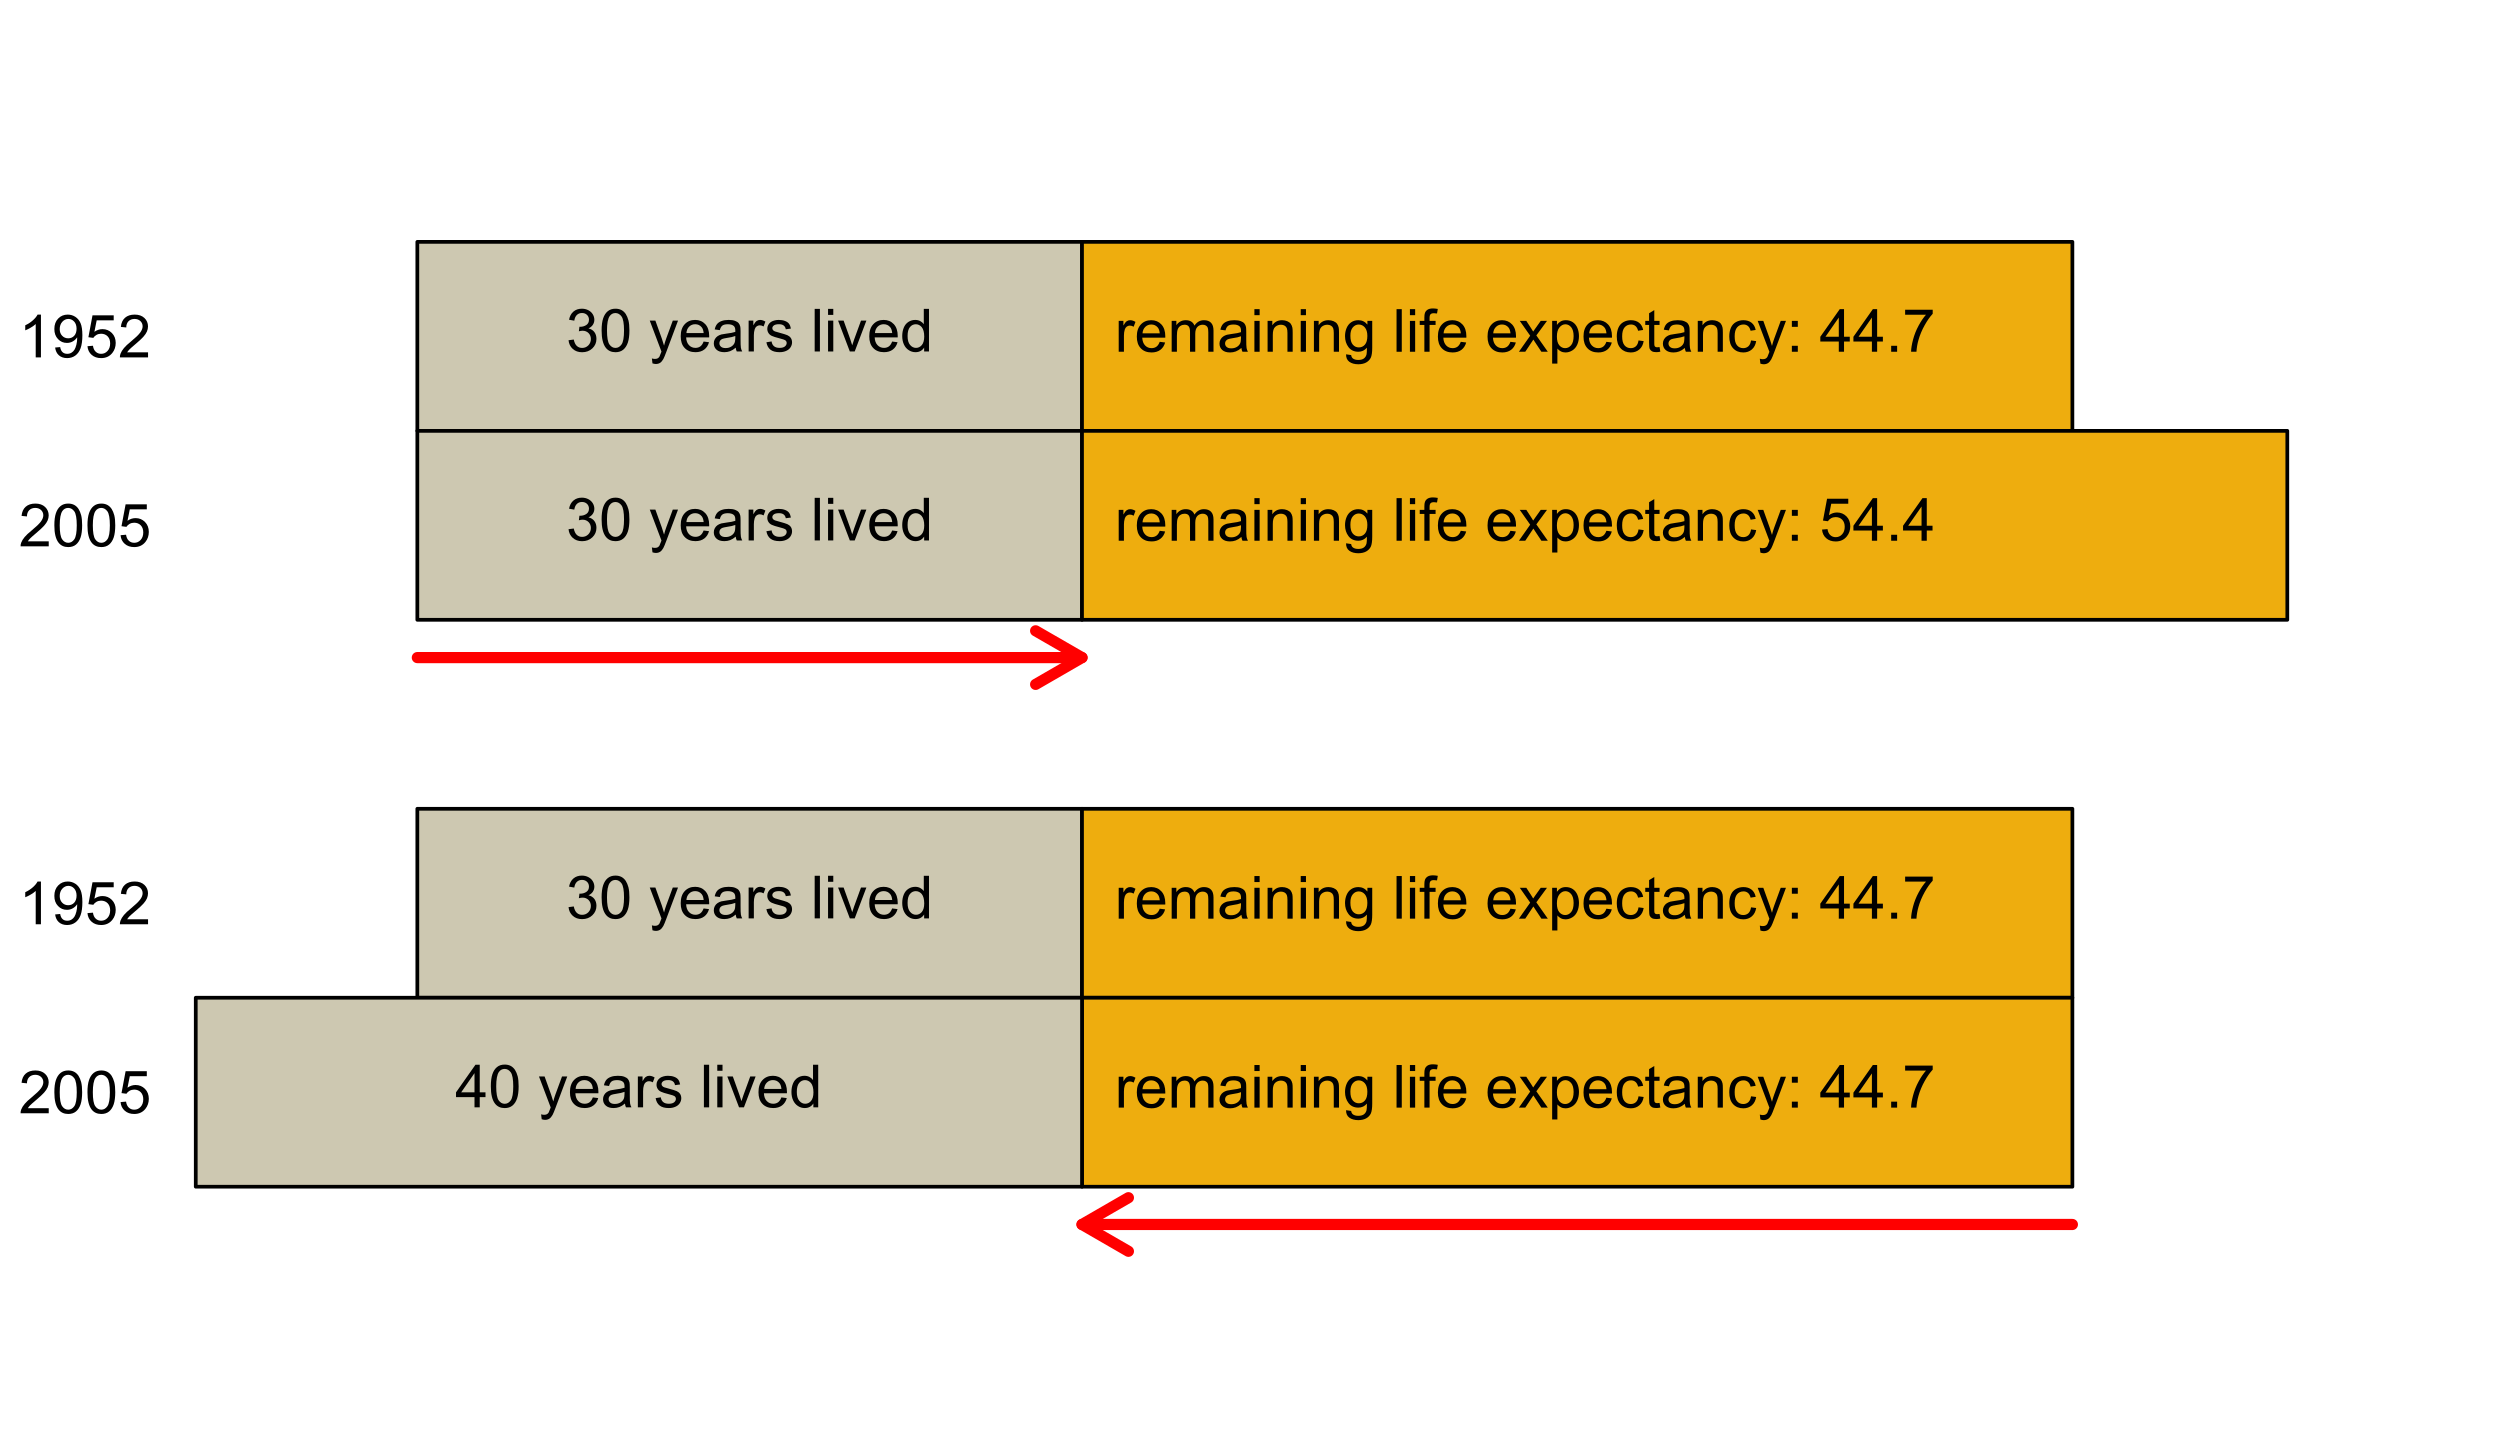
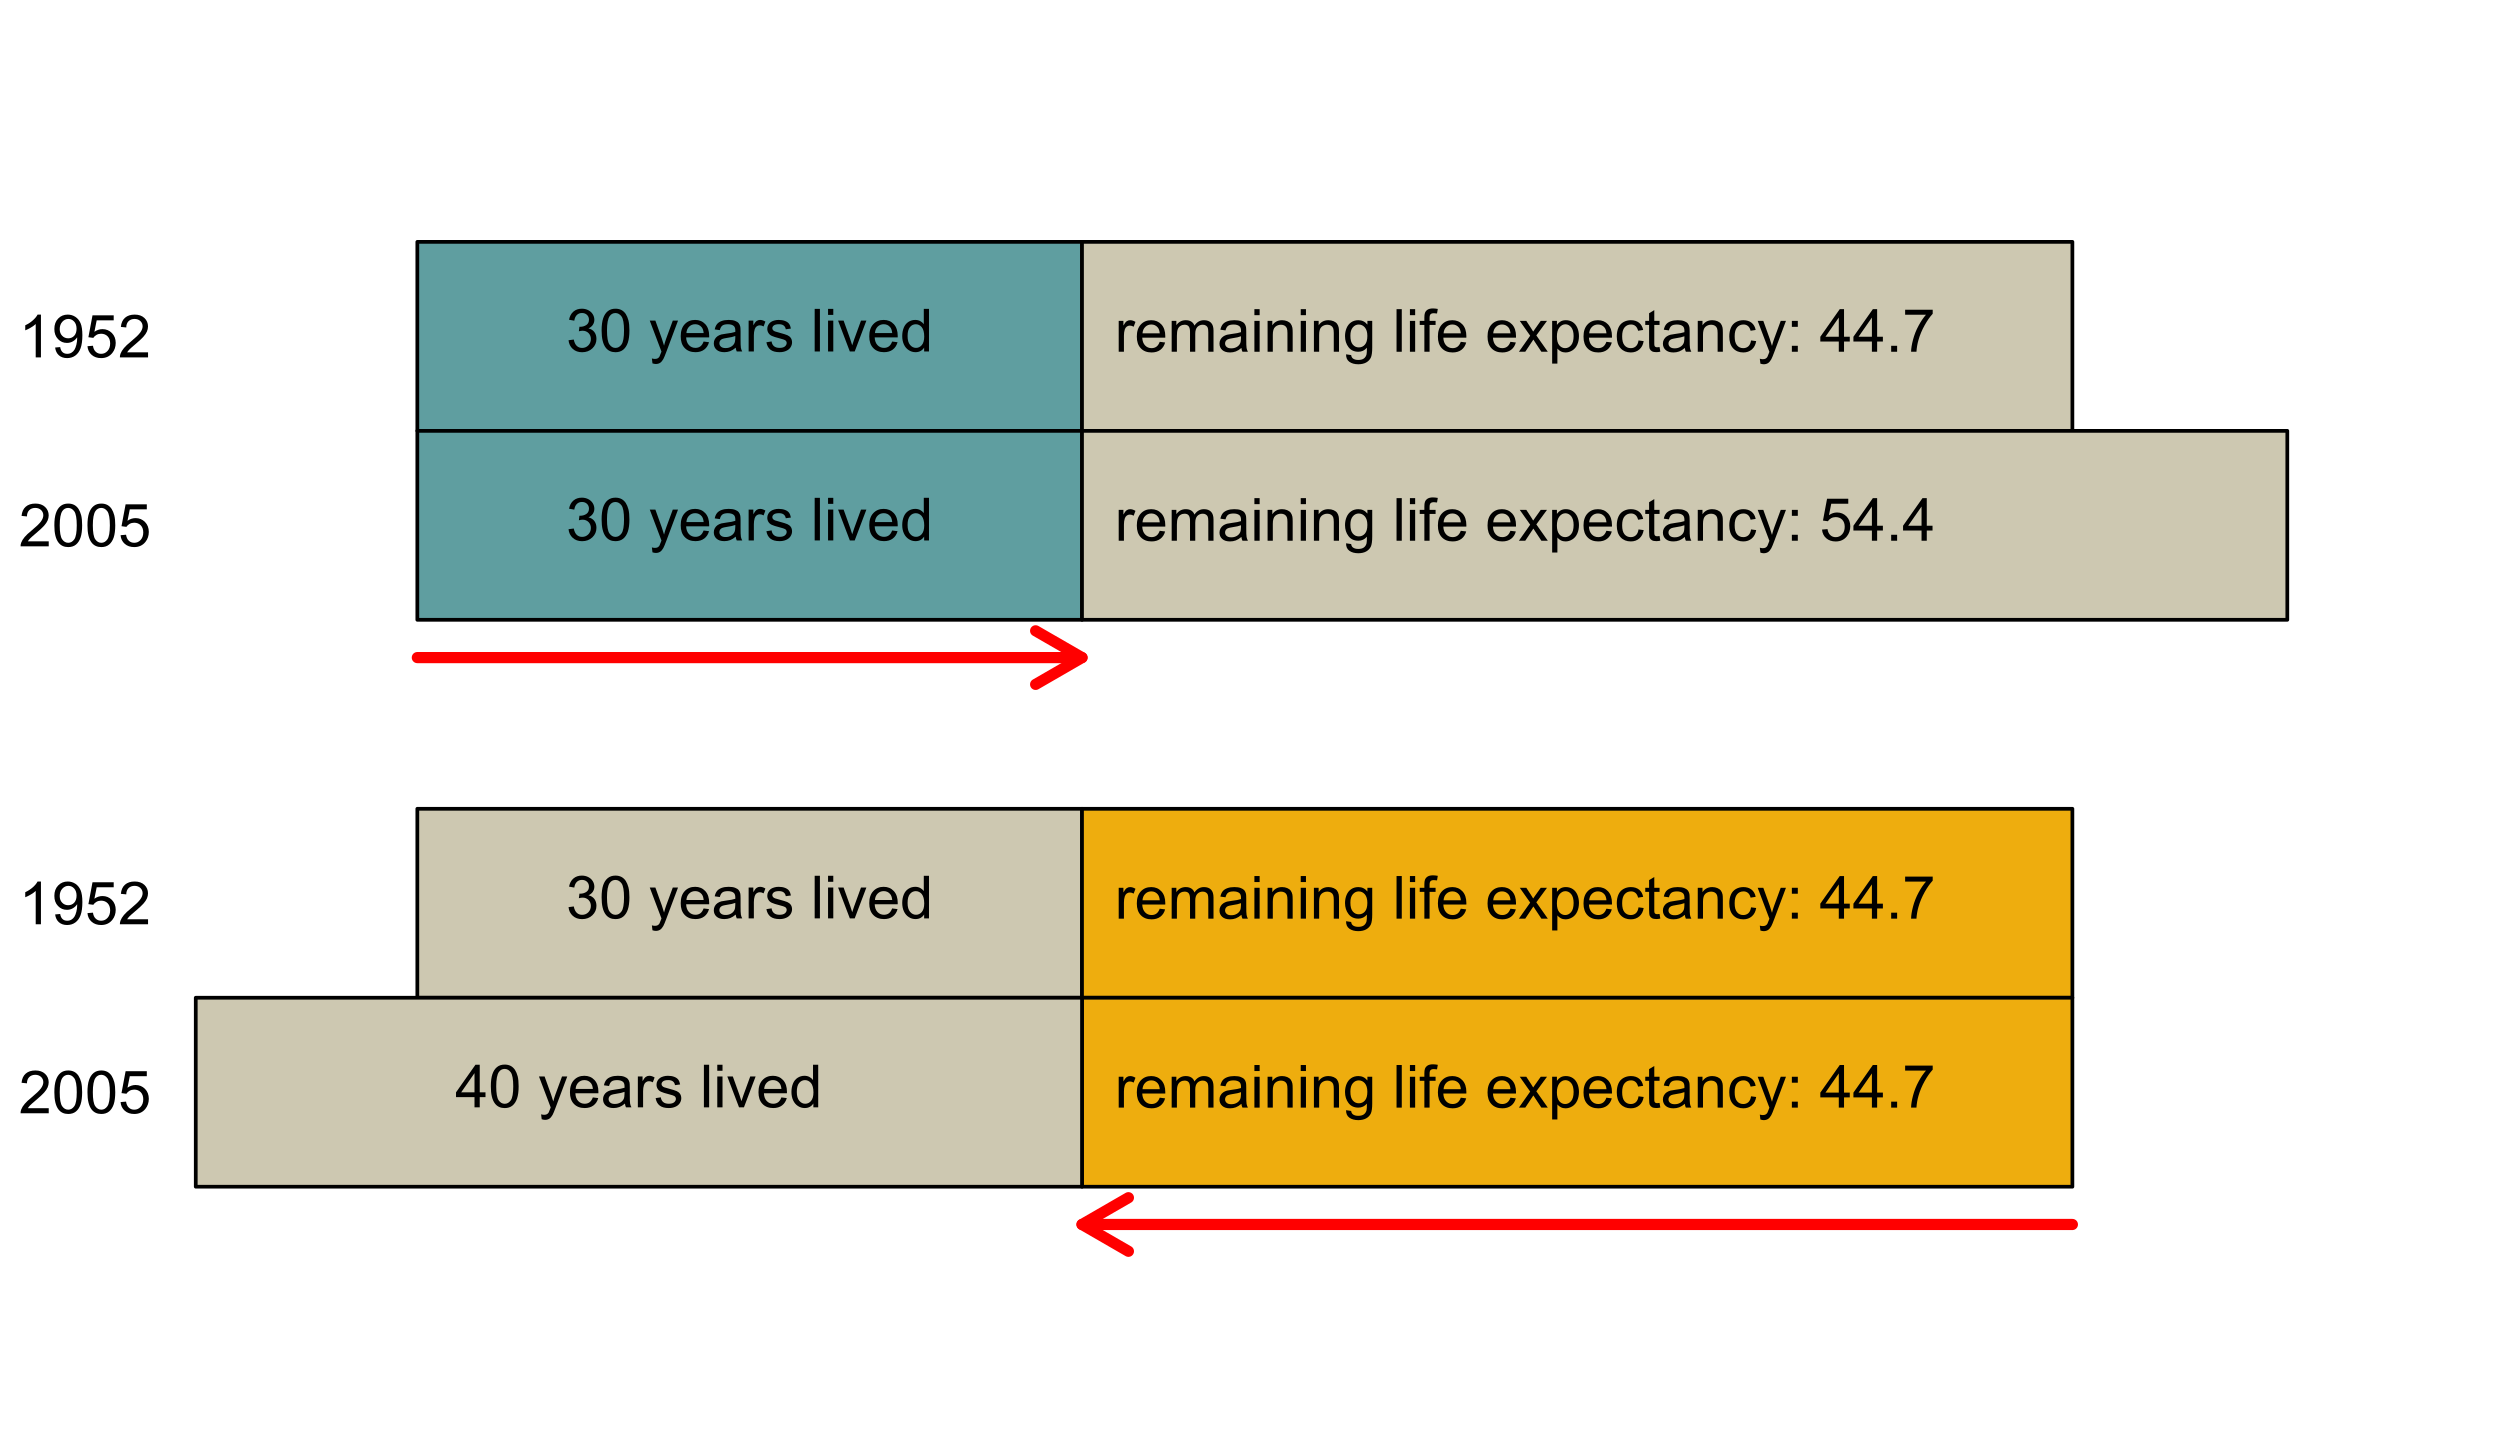
<svg xmlns="http://www.w3.org/2000/svg" xmlns:xlink="http://www.w3.org/1999/xlink" width="504pt" height="288pt" viewBox="0 0 504 288" version="1.1">
  <defs>
    <g>
      <symbol overflow="visible" id="glyph0-0">
        <path style="stroke:none;" d="M 1.5 0 L 1.5 -7.5 L 7.5 -7.5 L 7.5 0 Z M 1.688 -0.188 L 7.312 -0.188 L 7.312 -7.312 L 1.688 -7.312 Z M 1.688 -0.188 " />
      </symbol>
      <symbol overflow="visible" id="glyph0-1">
        <path style="stroke:none;" d="M 4.469 0 L 3.414 0 L 3.414 -6.719 C 3.16 -6.477 2.828 -6.234 2.414 -5.996 C 2 -5.75 1.629 -5.57 1.305 -5.449 L 1.305 -6.469 C 1.895 -6.742 2.41 -7.078 2.852 -7.477 C 3.293 -7.871 3.605 -8.254 3.789 -8.625 L 4.469 -8.625 Z M 4.469 0 " />
      </symbol>
      <symbol overflow="visible" id="glyph0-2">
        <path style="stroke:none;" d="M 0.656 -1.984 L 1.672 -2.078 C 1.75 -1.602 1.914 -1.258 2.16 -1.043 C 2.398 -0.824 2.711 -0.715 3.094 -0.719 C 3.414 -0.715 3.695 -0.789 3.945 -0.941 C 4.188 -1.086 4.391 -1.285 4.547 -1.535 C 4.703 -1.785 4.832 -2.121 4.938 -2.543 C 5.043 -2.965 5.098 -3.395 5.098 -3.832 C 5.098 -3.879 5.094 -3.949 5.094 -4.043 C 4.875 -3.707 4.586 -3.434 4.227 -3.227 C 3.859 -3.016 3.465 -2.91 3.039 -2.914 C 2.328 -2.91 1.727 -3.168 1.238 -3.688 C 0.742 -4.199 0.496 -4.879 0.5 -5.727 C 0.496 -6.594 0.754 -7.297 1.27 -7.828 C 1.781 -8.359 2.426 -8.625 3.199 -8.625 C 3.758 -8.625 4.266 -8.473 4.73 -8.172 C 5.191 -7.871 5.543 -7.441 5.785 -6.887 C 6.023 -6.328 6.145 -5.523 6.148 -4.469 C 6.145 -3.371 6.027 -2.496 5.789 -1.848 C 5.547 -1.195 5.191 -0.703 4.723 -0.363 C 4.254 -0.023 3.703 0.145 3.07 0.148 C 2.398 0.145 1.848 -0.039 1.422 -0.41 C 0.996 -0.785 0.742 -1.309 0.656 -1.984 Z M 4.977 -5.777 C 4.973 -6.383 4.812 -6.863 4.492 -7.219 C 4.168 -7.57 3.781 -7.746 3.328 -7.75 C 2.859 -7.746 2.449 -7.555 2.102 -7.176 C 1.754 -6.789 1.582 -6.293 1.582 -5.688 C 1.582 -5.137 1.746 -4.691 2.074 -4.355 C 2.402 -4.012 2.809 -3.844 3.297 -3.844 C 3.785 -3.844 4.188 -4.012 4.504 -4.355 C 4.816 -4.691 4.973 -5.168 4.977 -5.777 Z M 4.977 -5.777 " />
      </symbol>
      <symbol overflow="visible" id="glyph0-3">
        <path style="stroke:none;" d="M 0.5 -2.25 L 1.605 -2.344 C 1.684 -1.805 1.871 -1.398 2.176 -1.125 C 2.473 -0.852 2.836 -0.715 3.258 -0.719 C 3.766 -0.715 4.195 -0.906 4.547 -1.293 C 4.898 -1.672 5.074 -2.18 5.074 -2.82 C 5.074 -3.414 4.902 -3.891 4.566 -4.242 C 4.227 -4.59 3.785 -4.762 3.242 -4.766 C 2.898 -4.762 2.594 -4.684 2.32 -4.531 C 2.047 -4.375 1.832 -4.176 1.676 -3.93 L 0.688 -4.062 L 1.516 -8.473 L 5.789 -8.473 L 5.789 -7.465 L 2.359 -7.465 L 1.898 -5.156 C 2.414 -5.516 2.953 -5.695 3.523 -5.695 C 4.27 -5.695 4.902 -5.434 5.422 -4.914 C 5.934 -4.395 6.191 -3.727 6.195 -2.914 C 6.191 -2.133 5.965 -1.461 5.516 -0.898 C 4.961 -0.199 4.211 0.145 3.258 0.148 C 2.477 0.145 1.836 -0.07 1.344 -0.508 C 0.844 -0.941 0.562 -1.523 0.5 -2.25 Z M 0.5 -2.25 " />
      </symbol>
      <symbol overflow="visible" id="glyph0-4">
        <path style="stroke:none;" d="M 6.039 -1.016 L 6.039 0 L 0.363 0 C 0.355 -0.254 0.395 -0.496 0.484 -0.734 C 0.629 -1.117 0.859 -1.5 1.18 -1.875 C 1.492 -2.25 1.953 -2.684 2.562 -3.176 C 3.492 -3.941 4.125 -4.547 4.453 -4.992 C 4.781 -5.438 4.945 -5.859 4.945 -6.266 C 4.945 -6.68 4.793 -7.031 4.496 -7.32 C 4.191 -7.602 3.805 -7.746 3.328 -7.75 C 2.82 -7.746 2.414 -7.594 2.109 -7.293 C 1.805 -6.984 1.648 -6.562 1.648 -6.031 L 0.562 -6.141 C 0.633 -6.945 0.91 -7.559 1.398 -7.988 C 1.879 -8.41 2.531 -8.625 3.352 -8.625 C 4.172 -8.625 4.824 -8.395 5.309 -7.938 C 5.789 -7.48 6.027 -6.914 6.031 -6.242 C 6.027 -5.895 5.957 -5.559 5.82 -5.227 C 5.676 -4.891 5.441 -4.539 5.117 -4.176 C 4.789 -3.805 4.25 -3.301 3.492 -2.664 C 2.859 -2.129 2.453 -1.77 2.273 -1.582 C 2.094 -1.395 1.945 -1.203 1.828 -1.016 Z M 6.039 -1.016 " />
      </symbol>
      <symbol overflow="visible" id="glyph0-5">
        <path style="stroke:none;" d="M 0.504 -2.266 L 1.559 -2.406 C 1.68 -1.809 1.883 -1.379 2.176 -1.113 C 2.465 -0.848 2.82 -0.715 3.242 -0.719 C 3.734 -0.715 4.152 -0.887 4.496 -1.234 C 4.832 -1.574 5.004 -2 5.008 -2.516 C 5.004 -2.996 4.848 -3.395 4.535 -3.711 C 4.219 -4.023 3.816 -4.184 3.328 -4.184 C 3.129 -4.184 2.879 -4.145 2.586 -4.066 L 2.703 -4.992 C 2.766 -4.984 2.824 -4.98 2.871 -4.98 C 3.32 -4.98 3.723 -5.098 4.086 -5.332 C 4.441 -5.566 4.621 -5.926 4.625 -6.414 C 4.621 -6.801 4.492 -7.121 4.23 -7.375 C 3.965 -7.629 3.625 -7.758 3.219 -7.758 C 2.805 -7.758 2.465 -7.629 2.191 -7.371 C 1.918 -7.113 1.742 -6.727 1.664 -6.211 L 0.609 -6.398 C 0.738 -7.105 1.031 -7.652 1.488 -8.043 C 1.941 -8.43 2.508 -8.625 3.195 -8.625 C 3.66 -8.625 4.094 -8.523 4.488 -8.324 C 4.879 -8.121 5.18 -7.848 5.391 -7.5 C 5.602 -7.148 5.707 -6.777 5.707 -6.391 C 5.707 -6.02 5.605 -5.684 5.406 -5.379 C 5.207 -5.074 4.914 -4.832 4.523 -4.652 C 5.031 -4.535 5.426 -4.289 5.707 -3.922 C 5.988 -3.547 6.129 -3.086 6.129 -2.539 C 6.129 -1.785 5.855 -1.148 5.309 -0.629 C 4.762 -0.105 4.07 0.152 3.234 0.152 C 2.477 0.152 1.848 -0.07 1.355 -0.52 C 0.855 -0.969 0.574 -1.551 0.504 -2.266 Z M 0.504 -2.266 " />
      </symbol>
      <symbol overflow="visible" id="glyph0-6">
        <path style="stroke:none;" d="M 0.5 -4.234 C 0.496 -5.246 0.602 -6.062 0.812 -6.688 C 1.02 -7.305 1.328 -7.785 1.742 -8.121 C 2.148 -8.457 2.668 -8.625 3.297 -8.625 C 3.758 -8.625 4.164 -8.531 4.512 -8.348 C 4.855 -8.16 5.141 -7.891 5.371 -7.543 C 5.594 -7.191 5.773 -6.766 5.906 -6.266 C 6.035 -5.762 6.098 -5.086 6.102 -4.234 C 6.098 -3.227 5.996 -2.414 5.789 -1.797 C 5.578 -1.176 5.266 -0.695 4.859 -0.359 C 4.445 -0.02 3.926 0.145 3.297 0.148 C 2.465 0.145 1.816 -0.148 1.348 -0.742 C 0.781 -1.457 0.496 -2.621 0.5 -4.234 Z M 1.582 -4.234 C 1.582 -2.824 1.746 -1.887 2.074 -1.418 C 2.402 -0.949 2.809 -0.715 3.297 -0.719 C 3.777 -0.715 4.184 -0.949 4.52 -1.422 C 4.848 -1.887 5.016 -2.824 5.016 -4.234 C 5.016 -5.648 4.848 -6.59 4.52 -7.055 C 4.184 -7.516 3.773 -7.746 3.289 -7.75 C 2.801 -7.746 2.414 -7.543 2.125 -7.137 C 1.762 -6.613 1.582 -5.645 1.582 -4.234 Z M 1.582 -4.234 " />
      </symbol>
      <symbol overflow="visible" id="glyph0-7">
        <path style="stroke:none;" d="" />
      </symbol>
      <symbol overflow="visible" id="glyph0-8">
        <path style="stroke:none;" d="M 0.742 2.398 L 0.625 1.406 C 0.855 1.469 1.059 1.5 1.23 1.5 C 1.465 1.5 1.652 1.461 1.793 1.383 C 1.934 1.305 2.047 1.195 2.141 1.055 C 2.203 0.949 2.312 0.688 2.461 0.27 C 2.48 0.207 2.512 0.121 2.555 0.012 L 0.195 -6.223 L 1.328 -6.223 L 2.625 -2.617 C 2.789 -2.16 2.938 -1.68 3.078 -1.18 C 3.195 -1.66 3.34 -2.133 3.508 -2.594 L 4.84 -6.223 L 5.895 -6.223 L 3.527 0.105 C 3.273 0.789 3.074 1.258 2.938 1.516 C 2.746 1.863 2.531 2.117 2.293 2.281 C 2.047 2.438 1.758 2.52 1.422 2.523 C 1.215 2.52 0.988 2.477 0.742 2.398 Z M 0.742 2.398 " />
      </symbol>
      <symbol overflow="visible" id="glyph0-9">
        <path style="stroke:none;" d="M 5.051 -2.004 L 6.141 -1.867 C 5.969 -1.23 5.648 -0.738 5.184 -0.387 C 4.719 -0.035 4.125 0.141 3.406 0.141 C 2.492 0.141 1.77 -0.137 1.238 -0.699 C 0.699 -1.254 0.434 -2.043 0.438 -3.059 C 0.434 -4.105 0.703 -4.918 1.246 -5.496 C 1.781 -6.074 2.48 -6.363 3.344 -6.363 C 4.176 -6.363 4.855 -6.078 5.383 -5.512 C 5.91 -4.945 6.176 -4.148 6.176 -3.125 C 6.176 -3.059 6.172 -2.965 6.172 -2.844 L 1.531 -2.844 C 1.562 -2.156 1.758 -1.633 2.109 -1.27 C 2.457 -0.906 2.891 -0.727 3.41 -0.727 C 3.797 -0.727 4.125 -0.828 4.402 -1.031 C 4.672 -1.234 4.891 -1.559 5.051 -2.004 Z M 1.586 -3.711 L 5.062 -3.711 C 5.016 -4.227 4.883 -4.621 4.664 -4.887 C 4.328 -5.293 3.891 -5.496 3.359 -5.496 C 2.871 -5.496 2.465 -5.332 2.137 -5.008 C 1.805 -4.684 1.621 -4.25 1.586 -3.711 Z M 1.586 -3.711 " />
      </symbol>
      <symbol overflow="visible" id="glyph0-10">
        <path style="stroke:none;" d="M 4.852 -0.766 C 4.461 -0.434 4.082 -0.199 3.723 -0.062 C 3.355 0.074 2.969 0.141 2.562 0.141 C 1.875 0.141 1.352 -0.023 0.984 -0.359 C 0.617 -0.688 0.434 -1.117 0.434 -1.641 C 0.434 -1.945 0.5 -2.223 0.641 -2.473 C 0.777 -2.723 0.961 -2.926 1.188 -3.082 C 1.41 -3.234 1.664 -3.348 1.945 -3.43 C 2.152 -3.477 2.465 -3.531 2.883 -3.586 C 3.734 -3.688 4.359 -3.809 4.766 -3.949 C 4.766 -4.09 4.77 -4.18 4.77 -4.227 C 4.77 -4.648 4.668 -4.953 4.469 -5.133 C 4.199 -5.371 3.801 -5.488 3.27 -5.492 C 2.77 -5.488 2.402 -5.402 2.168 -5.23 C 1.934 -5.055 1.758 -4.746 1.648 -4.305 L 0.617 -4.445 C 0.707 -4.887 0.863 -5.242 1.078 -5.516 C 1.289 -5.781 1.598 -5.992 2.008 -6.141 C 2.41 -6.289 2.883 -6.363 3.422 -6.363 C 3.953 -6.363 4.383 -6.301 4.715 -6.176 C 5.047 -6.051 5.293 -5.891 5.449 -5.703 C 5.605 -5.512 5.715 -5.273 5.777 -4.984 C 5.809 -4.805 5.824 -4.48 5.828 -4.016 L 5.828 -2.609 C 5.824 -1.625 5.848 -1.004 5.895 -0.746 C 5.941 -0.484 6.031 -0.238 6.164 0 L 5.062 0 C 4.953 -0.219 4.883 -0.473 4.852 -0.766 Z M 4.766 -3.125 C 4.375 -2.965 3.801 -2.832 3.039 -2.727 C 2.605 -2.66 2.301 -2.59 2.121 -2.516 C 1.941 -2.434 1.801 -2.32 1.703 -2.172 C 1.605 -2.02 1.559 -1.852 1.559 -1.672 C 1.559 -1.387 1.664 -1.152 1.875 -0.969 C 2.086 -0.777 2.398 -0.684 2.812 -0.688 C 3.219 -0.684 3.578 -0.773 3.895 -0.953 C 4.211 -1.129 4.445 -1.371 4.594 -1.68 C 4.707 -1.918 4.762 -2.27 4.766 -2.734 Z M 4.766 -3.125 " />
      </symbol>
      <symbol overflow="visible" id="glyph0-11">
        <path style="stroke:none;" d="M 0.781 0 L 0.781 -6.223 L 1.727 -6.223 L 1.727 -5.281 C 1.969 -5.719 2.191 -6.012 2.398 -6.152 C 2.602 -6.293 2.828 -6.363 3.078 -6.363 C 3.43 -6.363 3.793 -6.25 4.16 -6.023 L 3.797 -5.047 C 3.539 -5.195 3.281 -5.273 3.023 -5.273 C 2.793 -5.273 2.586 -5.203 2.402 -5.066 C 2.215 -4.926 2.082 -4.734 2.008 -4.488 C 1.891 -4.113 1.832 -3.703 1.836 -3.258 L 1.836 0 Z M 0.781 0 " />
      </symbol>
      <symbol overflow="visible" id="glyph0-12">
        <path style="stroke:none;" d="M 0.367 -1.859 L 1.414 -2.023 C 1.469 -1.602 1.633 -1.281 1.902 -1.059 C 2.168 -0.836 2.543 -0.727 3.023 -0.727 C 3.508 -0.727 3.867 -0.824 4.102 -1.023 C 4.336 -1.219 4.453 -1.449 4.453 -1.719 C 4.453 -1.953 4.348 -2.141 4.141 -2.281 C 3.996 -2.371 3.637 -2.492 3.062 -2.637 C 2.289 -2.832 1.754 -3 1.457 -3.145 C 1.156 -3.285 0.93 -3.48 0.777 -3.734 C 0.621 -3.984 0.543 -4.266 0.547 -4.57 C 0.543 -4.844 0.605 -5.098 0.734 -5.34 C 0.859 -5.574 1.035 -5.773 1.254 -5.93 C 1.418 -6.047 1.641 -6.148 1.926 -6.234 C 2.207 -6.32 2.512 -6.363 2.836 -6.363 C 3.324 -6.363 3.75 -6.293 4.121 -6.152 C 4.488 -6.012 4.762 -5.82 4.938 -5.578 C 5.113 -5.336 5.234 -5.016 5.305 -4.617 L 4.273 -4.477 C 4.223 -4.797 4.086 -5.047 3.863 -5.227 C 3.637 -5.406 3.32 -5.496 2.914 -5.496 C 2.426 -5.496 2.082 -5.414 1.875 -5.254 C 1.664 -5.094 1.559 -4.906 1.562 -4.695 C 1.559 -4.555 1.602 -4.434 1.695 -4.324 C 1.773 -4.211 1.91 -4.117 2.098 -4.043 C 2.203 -4.004 2.512 -3.914 3.031 -3.773 C 3.773 -3.574 4.293 -3.41 4.59 -3.285 C 4.879 -3.156 5.113 -2.973 5.285 -2.73 C 5.453 -2.488 5.535 -2.188 5.539 -1.828 C 5.535 -1.477 5.434 -1.145 5.23 -0.832 C 5.023 -0.52 4.727 -0.277 4.34 -0.113 C 3.953 0.059 3.516 0.141 3.031 0.141 C 2.219 0.141 1.602 -0.027 1.18 -0.363 C 0.754 -0.699 0.484 -1.195 0.367 -1.859 Z M 0.367 -1.859 " />
      </symbol>
      <symbol overflow="visible" id="glyph0-13">
        <path style="stroke:none;" d="M 0.766 0 L 0.766 -8.59 L 1.82 -8.59 L 1.82 0 Z M 0.766 0 " />
      </symbol>
      <symbol overflow="visible" id="glyph0-14">
        <path style="stroke:none;" d="M 0.797 -7.375 L 0.797 -8.59 L 1.852 -8.59 L 1.852 -7.375 Z M 0.797 0 L 0.797 -6.223 L 1.852 -6.223 L 1.852 0 Z M 0.797 0 " />
      </symbol>
      <symbol overflow="visible" id="glyph0-15">
        <path style="stroke:none;" d="M 2.52 0 L 0.152 -6.223 L 1.266 -6.223 L 2.602 -2.496 C 2.746 -2.09 2.879 -1.672 3 -1.242 C 3.094 -1.57 3.223 -1.965 3.391 -2.426 L 4.773 -6.223 L 5.859 -6.223 L 3.504 0 Z M 2.52 0 " />
      </symbol>
      <symbol overflow="visible" id="glyph0-16">
        <path style="stroke:none;" d="M 4.828 0 L 4.828 -0.785 C 4.43 -0.168 3.848 0.141 3.086 0.141 C 2.59 0.141 2.133 0.004 1.719 -0.27 C 1.297 -0.543 0.977 -0.922 0.75 -1.414 C 0.523 -1.898 0.41 -2.465 0.41 -3.105 C 0.41 -3.727 0.512 -4.289 0.719 -4.797 C 0.926 -5.301 1.238 -5.688 1.652 -5.957 C 2.066 -6.227 2.527 -6.363 3.039 -6.363 C 3.41 -6.363 3.746 -6.281 4.043 -6.125 C 4.336 -5.965 4.574 -5.762 4.758 -5.508 L 4.758 -8.59 L 5.805 -8.59 L 5.805 0 Z M 1.492 -3.105 C 1.488 -2.309 1.656 -1.711 1.996 -1.316 C 2.328 -0.922 2.727 -0.727 3.188 -0.727 C 3.648 -0.727 4.039 -0.914 4.359 -1.293 C 4.68 -1.668 4.84 -2.242 4.844 -3.016 C 4.84 -3.867 4.676 -4.492 4.352 -4.895 C 4.02 -5.289 3.617 -5.488 3.141 -5.492 C 2.672 -5.488 2.277 -5.297 1.965 -4.918 C 1.645 -4.531 1.488 -3.93 1.492 -3.105 Z M 1.492 -3.105 " />
      </symbol>
      <symbol overflow="visible" id="glyph0-17">
        <path style="stroke:none;" d="M 0.789 0 L 0.789 -6.223 L 1.734 -6.223 L 1.734 -5.352 C 1.93 -5.648 2.188 -5.895 2.512 -6.082 C 2.836 -6.27 3.207 -6.363 3.621 -6.363 C 4.082 -6.363 4.457 -6.266 4.754 -6.074 C 5.043 -5.883 5.254 -5.617 5.379 -5.273 C 5.871 -6 6.512 -6.363 7.301 -6.363 C 7.918 -6.363 8.391 -6.191 8.723 -5.848 C 9.055 -5.504 9.223 -4.977 9.223 -4.273 L 9.223 0 L 8.172 0 L 8.172 -3.922 C 8.168 -4.34 8.133 -4.645 8.07 -4.832 C 8 -5.016 7.879 -5.164 7.699 -5.277 C 7.52 -5.391 7.309 -5.449 7.066 -5.449 C 6.629 -5.449 6.266 -5.301 5.977 -5.012 C 5.688 -4.719 5.543 -4.254 5.543 -3.617 L 5.543 0 L 4.488 0 L 4.488 -4.043 C 4.488 -4.512 4.402 -4.863 4.23 -5.098 C 4.059 -5.332 3.777 -5.449 3.387 -5.449 C 3.09 -5.449 2.812 -5.371 2.562 -5.215 C 2.309 -5.059 2.129 -4.828 2.016 -4.527 C 1.898 -4.227 1.84 -3.793 1.844 -3.227 L 1.844 0 Z M 0.789 0 " />
      </symbol>
      <symbol overflow="visible" id="glyph0-18">
        <path style="stroke:none;" d="M 0.789 0 L 0.789 -6.223 L 1.742 -6.223 L 1.742 -5.336 C 2.195 -6.02 2.855 -6.363 3.719 -6.363 C 4.09 -6.363 4.434 -6.293 4.754 -6.16 C 5.066 -6.023 5.305 -5.848 5.461 -5.633 C 5.617 -5.41 5.727 -5.152 5.789 -4.852 C 5.828 -4.656 5.848 -4.312 5.848 -3.828 L 5.848 0 L 4.793 0 L 4.793 -3.785 C 4.793 -4.215 4.75 -4.535 4.668 -4.75 C 4.586 -4.961 4.441 -5.129 4.234 -5.258 C 4.023 -5.383 3.777 -5.449 3.5 -5.449 C 3.047 -5.449 2.66 -5.305 2.332 -5.02 C 2.004 -4.734 1.84 -4.195 1.844 -3.398 L 1.844 0 Z M 0.789 0 " />
      </symbol>
      <symbol overflow="visible" id="glyph0-19">
        <path style="stroke:none;" d="M 0.598 0.516 L 1.625 0.668 C 1.664 0.98 1.785 1.211 1.98 1.359 C 2.242 1.555 2.598 1.652 3.055 1.652 C 3.539 1.652 3.918 1.555 4.184 1.359 C 4.449 1.164 4.629 0.891 4.723 0.539 C 4.777 0.324 4.801 -0.125 4.797 -0.812 C 4.336 -0.27 3.762 0 3.078 0 C 2.219 0 1.559 -0.309 1.09 -0.926 C 0.621 -1.543 0.387 -2.281 0.387 -3.148 C 0.387 -3.738 0.492 -4.285 0.707 -4.789 C 0.922 -5.289 1.234 -5.68 1.645 -5.953 C 2.051 -6.227 2.531 -6.363 3.082 -6.363 C 3.816 -6.363 4.422 -6.066 4.898 -5.473 L 4.898 -6.223 L 5.871 -6.223 L 5.871 -0.844 C 5.871 0.125 5.77 0.809 5.574 1.215 C 5.375 1.613 5.062 1.934 4.637 2.172 C 4.207 2.402 3.684 2.52 3.059 2.523 C 2.316 2.52 1.715 2.352 1.258 2.023 C 0.801 1.688 0.582 1.188 0.598 0.516 Z M 1.469 -3.223 C 1.465 -2.406 1.629 -1.809 1.957 -1.438 C 2.281 -1.059 2.688 -0.871 3.176 -0.875 C 3.66 -0.871 4.066 -1.059 4.395 -1.434 C 4.723 -1.805 4.887 -2.391 4.887 -3.188 C 4.887 -3.945 4.715 -4.52 4.379 -4.91 C 4.039 -5.297 3.633 -5.488 3.156 -5.492 C 2.684 -5.488 2.285 -5.297 1.961 -4.918 C 1.629 -4.535 1.465 -3.973 1.469 -3.223 Z M 1.469 -3.223 " />
      </symbol>
      <symbol overflow="visible" id="glyph0-20">
        <path style="stroke:none;" d="M 1.043 0 L 1.043 -5.402 L 0.109 -5.402 L 0.109 -6.223 L 1.043 -6.223 L 1.043 -6.883 C 1.043 -7.301 1.078 -7.613 1.156 -7.816 C 1.25 -8.09 1.43 -8.309 1.688 -8.48 C 1.945 -8.645 2.305 -8.73 2.766 -8.734 C 3.062 -8.73 3.391 -8.695 3.75 -8.633 L 3.594 -7.711 C 3.371 -7.75 3.164 -7.77 2.969 -7.77 C 2.648 -7.77 2.422 -7.699 2.293 -7.562 C 2.156 -7.426 2.09 -7.172 2.094 -6.797 L 2.094 -6.223 L 3.305 -6.223 L 3.305 -5.402 L 2.094 -5.402 L 2.094 0 Z M 1.043 0 " />
      </symbol>
      <symbol overflow="visible" id="glyph0-21">
        <path style="stroke:none;" d="M 0.086 0 L 2.359 -3.234 L 0.258 -6.223 L 1.578 -6.223 L 2.531 -4.766 C 2.711 -4.484 2.855 -4.254 2.965 -4.066 C 3.137 -4.324 3.293 -4.551 3.438 -4.75 L 4.488 -6.223 L 5.75 -6.223 L 3.598 -3.293 L 5.914 0 L 4.617 0 L 3.34 -1.934 L 3 -2.453 L 1.367 0 Z M 0.086 0 " />
      </symbol>
      <symbol overflow="visible" id="glyph0-22">
        <path style="stroke:none;" d="M 0.789 2.383 L 0.789 -6.223 L 1.75 -6.223 L 1.75 -5.414 C 1.977 -5.73 2.234 -5.965 2.52 -6.125 C 2.801 -6.281 3.145 -6.363 3.555 -6.363 C 4.082 -6.363 4.551 -6.227 4.961 -5.953 C 5.363 -5.68 5.672 -5.293 5.883 -4.793 C 6.09 -4.293 6.191 -3.746 6.195 -3.156 C 6.191 -2.52 6.078 -1.945 5.852 -1.438 C 5.621 -0.922 5.289 -0.531 4.855 -0.266 C 4.418 0.008 3.961 0.141 3.48 0.141 C 3.129 0.141 2.812 0.066 2.535 -0.082 C 2.254 -0.23 2.023 -0.418 1.844 -0.645 L 1.844 2.383 Z M 1.746 -3.078 C 1.746 -2.273 1.906 -1.684 2.23 -1.301 C 2.555 -0.918 2.949 -0.727 3.41 -0.727 C 3.879 -0.727 4.277 -0.922 4.613 -1.32 C 4.945 -1.711 5.113 -2.328 5.117 -3.164 C 5.113 -3.953 4.949 -4.547 4.625 -4.945 C 4.297 -5.34 3.91 -5.535 3.457 -5.539 C 3.004 -5.535 2.605 -5.324 2.262 -4.906 C 1.918 -4.484 1.746 -3.875 1.746 -3.078 Z M 1.746 -3.078 " />
      </symbol>
      <symbol overflow="visible" id="glyph0-23">
        <path style="stroke:none;" d="M 4.852 -2.281 L 5.891 -2.145 C 5.773 -1.426 5.484 -0.863 5.02 -0.465 C 4.551 -0.059 3.977 0.141 3.297 0.141 C 2.445 0.141 1.762 -0.137 1.246 -0.695 C 0.727 -1.25 0.469 -2.047 0.469 -3.086 C 0.469 -3.754 0.578 -4.344 0.801 -4.852 C 1.023 -5.355 1.363 -5.73 1.816 -5.984 C 2.27 -6.234 2.766 -6.363 3.305 -6.363 C 3.98 -6.363 4.531 -6.191 4.965 -5.848 C 5.391 -5.504 5.668 -5.02 5.789 -4.395 L 4.766 -4.234 C 4.664 -4.652 4.492 -4.969 4.246 -5.18 C 3.996 -5.391 3.695 -5.496 3.344 -5.496 C 2.809 -5.496 2.379 -5.305 2.051 -4.922 C 1.719 -4.539 1.551 -3.938 1.555 -3.117 C 1.551 -2.281 1.711 -1.672 2.035 -1.293 C 2.352 -0.914 2.77 -0.727 3.289 -0.727 C 3.695 -0.727 4.043 -0.852 4.324 -1.105 C 4.602 -1.359 4.777 -1.75 4.852 -2.281 Z M 4.852 -2.281 " />
      </symbol>
      <symbol overflow="visible" id="glyph0-24">
        <path style="stroke:none;" d="M 3.094 -0.945 L 3.246 -0.012 C 2.949 0.051 2.684 0.082 2.449 0.082 C 2.066 0.082 1.77 0.023 1.559 -0.098 C 1.348 -0.219 1.199 -0.379 1.113 -0.578 C 1.027 -0.773 0.984 -1.188 0.984 -1.82 L 0.984 -5.402 L 0.211 -5.402 L 0.211 -6.223 L 0.984 -6.223 L 0.984 -7.766 L 2.031 -8.398 L 2.031 -6.223 L 3.094 -6.223 L 3.094 -5.402 L 2.031 -5.402 L 2.031 -1.766 C 2.027 -1.461 2.047 -1.27 2.086 -1.184 C 2.125 -1.098 2.184 -1.027 2.27 -0.977 C 2.352 -0.926 2.473 -0.902 2.633 -0.902 C 2.742 -0.902 2.898 -0.914 3.094 -0.945 Z M 3.094 -0.945 " />
      </symbol>
      <symbol overflow="visible" id="glyph0-25">
        <path style="stroke:none;" d="M 1.086 -5.023 L 1.086 -6.223 L 2.285 -6.223 L 2.285 -5.023 Z M 1.086 0 L 1.086 -1.203 L 2.285 -1.203 L 2.285 0 Z M 1.086 0 " />
      </symbol>
      <symbol overflow="visible" id="glyph0-26">
        <path style="stroke:none;" d="M 3.879 0 L 3.879 -2.055 L 0.152 -2.055 L 0.152 -3.023 L 4.07 -8.59 L 4.934 -8.59 L 4.934 -3.023 L 6.094 -3.023 L 6.094 -2.055 L 4.934 -2.055 L 4.934 0 Z M 3.879 -3.023 L 3.879 -6.898 L 1.188 -3.023 Z M 3.879 -3.023 " />
      </symbol>
      <symbol overflow="visible" id="glyph0-27">
        <path style="stroke:none;" d="M 1.09 0 L 1.09 -1.203 L 2.289 -1.203 L 2.289 0 Z M 1.09 0 " />
      </symbol>
      <symbol overflow="visible" id="glyph0-28">
        <path style="stroke:none;" d="M 0.57 -7.465 L 0.57 -8.477 L 6.129 -8.477 L 6.129 -7.656 C 5.582 -7.074 5.039 -6.301 4.5 -5.336 C 3.961 -4.371 3.547 -3.379 3.258 -2.359 C 3.047 -1.637 2.91 -0.852 2.852 0 L 1.77 0 C 1.781 -0.676 1.914 -1.492 2.168 -2.449 C 2.418 -3.402 2.781 -4.324 3.258 -5.215 C 3.734 -6.105 4.238 -6.855 4.773 -7.465 Z M 0.57 -7.465 " />
      </symbol>
    </g>
  </defs>
  <g id="surface26">
    <rect x="0" y="0" width="504" height="288" style="fill:rgb(100%,100%,100%);fill-opacity:1;stroke:none;" />
    <g style="fill:rgb(0%,0%,0%);fill-opacity:1;">
      <use xlink:href="#glyph0-1" x="3.785" y="72.047" />
      <use xlink:href="#glyph0-2" x="10.459" y="72.047" />
      <use xlink:href="#glyph0-3" x="17.133" y="72.047" />
      <use xlink:href="#glyph0-4" x="23.807" y="72.047" />
    </g>
-     <path style="fill-rule:nonzero;fill:rgb(80.392%,78.431%,69.412%);fill-opacity:1;stroke-width:0.75;stroke-linecap:round;stroke-linejoin:round;stroke:rgb(0%,0%,0%);stroke-opacity:1;stroke-miterlimit:10;" d="M 84.133 86.855 L 218.133 86.855 L 218.133 48.762 L 84.133 48.762 Z M 84.133 86.855 " />
+     <path style="fill-rule:nonzero;fill:rgb(37.255%,61.961%,62.745%);fill-opacity:1;stroke-width:0.75;stroke-linecap:round;stroke-linejoin:round;stroke:rgb(0%,0%,0%);stroke-opacity:1;stroke-miterlimit:10;" d="M 84.133 86.855 L 218.133 86.855 L 218.133 48.762 L 84.133 48.762 Z M 84.133 86.855 " />
    <g style="fill:rgb(0%,0%,0%);fill-opacity:1;">
      <use xlink:href="#glyph0-5" x="114.113" y="70.859" />
      <use xlink:href="#glyph0-6" x="120.787" y="70.859" />
      <use xlink:href="#glyph0-7" x="127.461" y="70.859" />
      <use xlink:href="#glyph0-8" x="130.795" y="70.859" />
      <use xlink:href="#glyph0-9" x="136.795" y="70.859" />
      <use xlink:href="#glyph0-10" x="143.469" y="70.859" />
      <use xlink:href="#glyph0-11" x="150.143" y="70.859" />
      <use xlink:href="#glyph0-12" x="154.139" y="70.859" />
      <use xlink:href="#glyph0-7" x="160.139" y="70.859" />
      <use xlink:href="#glyph0-13" x="163.473" y="70.859" />
      <use xlink:href="#glyph0-14" x="166.139" y="70.859" />
      <use xlink:href="#glyph0-15" x="168.805" y="70.859" />
      <use xlink:href="#glyph0-9" x="174.805" y="70.859" />
      <use xlink:href="#glyph0-16" x="181.479" y="70.859" />
    </g>
-     <path style="fill-rule:nonzero;fill:rgb(93.333%,67.843%,5.49%);fill-opacity:1;stroke-width:0.75;stroke-linecap:round;stroke-linejoin:round;stroke:rgb(0%,0%,0%);stroke-opacity:1;stroke-miterlimit:10;" d="M 218.133 86.855 L 417.793 86.855 L 417.793 48.762 L 218.133 48.762 Z M 218.133 86.855 " />
+     <path style="fill-rule:nonzero;fill:rgb(80.392%,78.431%,69.412%);fill-opacity:1;stroke-width:0.75;stroke-linecap:round;stroke-linejoin:round;stroke:rgb(0%,0%,0%);stroke-opacity:1;stroke-miterlimit:10;" d="M 218.133 86.855 L 417.793 86.855 L 417.793 48.762 L 218.133 48.762 Z M 218.133 86.855 " />
    <g style="fill:rgb(0%,0%,0%);fill-opacity:1;">
      <use xlink:href="#glyph0-11" x="224.75" y="70.914" />
      <use xlink:href="#glyph0-9" x="228.746" y="70.914" />
      <use xlink:href="#glyph0-17" x="235.42" y="70.914" />
      <use xlink:href="#glyph0-10" x="245.416" y="70.914" />
      <use xlink:href="#glyph0-14" x="252.09" y="70.914" />
      <use xlink:href="#glyph0-18" x="254.756" y="70.914" />
      <use xlink:href="#glyph0-14" x="261.43" y="70.914" />
      <use xlink:href="#glyph0-18" x="264.096" y="70.914" />
      <use xlink:href="#glyph0-19" x="270.77" y="70.914" />
      <use xlink:href="#glyph0-7" x="277.443" y="70.914" />
      <use xlink:href="#glyph0-13" x="280.777" y="70.914" />
      <use xlink:href="#glyph0-14" x="283.443" y="70.914" />
      <use xlink:href="#glyph0-20" x="286.109" y="70.914" />
      <use xlink:href="#glyph0-9" x="289.443" y="70.914" />
      <use xlink:href="#glyph0-7" x="296.117" y="70.914" />
      <use xlink:href="#glyph0-9" x="299.451" y="70.914" />
      <use xlink:href="#glyph0-21" x="306.125" y="70.914" />
      <use xlink:href="#glyph0-22" x="312.125" y="70.914" />
      <use xlink:href="#glyph0-9" x="318.799" y="70.914" />
      <use xlink:href="#glyph0-23" x="325.473" y="70.914" />
      <use xlink:href="#glyph0-24" x="331.473" y="70.914" />
      <use xlink:href="#glyph0-10" x="334.807" y="70.914" />
      <use xlink:href="#glyph0-18" x="341.48" y="70.914" />
      <use xlink:href="#glyph0-23" x="348.154" y="70.914" />
      <use xlink:href="#glyph0-8" x="354.154" y="70.914" />
      <use xlink:href="#glyph0-25" x="360.154" y="70.914" />
      <use xlink:href="#glyph0-7" x="363.488" y="70.914" />
      <use xlink:href="#glyph0-26" x="366.822" y="70.914" />
      <use xlink:href="#glyph0-26" x="373.496" y="70.914" />
      <use xlink:href="#glyph0-27" x="380.17" y="70.914" />
      <use xlink:href="#glyph0-28" x="383.504" y="70.914" />
    </g>
    <g style="fill:rgb(0%,0%,0%);fill-opacity:1;">
      <use xlink:href="#glyph0-4" x="3.785" y="110.145" />
      <use xlink:href="#glyph0-6" x="10.459" y="110.145" />
      <use xlink:href="#glyph0-6" x="17.133" y="110.145" />
      <use xlink:href="#glyph0-3" x="23.807" y="110.145" />
    </g>
-     <path style="fill-rule:nonzero;fill:rgb(80.392%,78.431%,69.412%);fill-opacity:1;stroke-width:0.75;stroke-linecap:round;stroke-linejoin:round;stroke:rgb(0%,0%,0%);stroke-opacity:1;stroke-miterlimit:10;" d="M 84.133 124.953 L 218.133 124.953 L 218.133 86.859 L 84.133 86.859 Z M 84.133 124.953 " />
+     <path style="fill-rule:nonzero;fill:rgb(37.255%,61.961%,62.745%);fill-opacity:1;stroke-width:0.75;stroke-linecap:round;stroke-linejoin:round;stroke:rgb(0%,0%,0%);stroke-opacity:1;stroke-miterlimit:10;" d="M 84.133 124.953 L 218.133 124.953 L 218.133 86.859 L 84.133 86.859 Z M 84.133 124.953 " />
    <g style="fill:rgb(0%,0%,0%);fill-opacity:1;">
      <use xlink:href="#glyph0-5" x="114.113" y="108.953" />
      <use xlink:href="#glyph0-6" x="120.787" y="108.953" />
      <use xlink:href="#glyph0-7" x="127.461" y="108.953" />
      <use xlink:href="#glyph0-8" x="130.795" y="108.953" />
      <use xlink:href="#glyph0-9" x="136.795" y="108.953" />
      <use xlink:href="#glyph0-10" x="143.469" y="108.953" />
      <use xlink:href="#glyph0-11" x="150.143" y="108.953" />
      <use xlink:href="#glyph0-12" x="154.139" y="108.953" />
      <use xlink:href="#glyph0-7" x="160.139" y="108.953" />
      <use xlink:href="#glyph0-13" x="163.473" y="108.953" />
      <use xlink:href="#glyph0-14" x="166.139" y="108.953" />
      <use xlink:href="#glyph0-15" x="168.805" y="108.953" />
      <use xlink:href="#glyph0-9" x="174.805" y="108.953" />
      <use xlink:href="#glyph0-16" x="181.479" y="108.953" />
    </g>
-     <path style="fill-rule:nonzero;fill:rgb(93.333%,67.843%,5.49%);fill-opacity:1;stroke-width:0.75;stroke-linecap:round;stroke-linejoin:round;stroke:rgb(0%,0%,0%);stroke-opacity:1;stroke-miterlimit:10;" d="M 218.133 124.953 L 461.121 124.953 L 461.121 86.859 L 218.133 86.859 Z M 218.133 124.953 " />
+     <path style="fill-rule:nonzero;fill:rgb(80.392%,78.431%,69.412%);fill-opacity:1;stroke-width:0.75;stroke-linecap:round;stroke-linejoin:round;stroke:rgb(0%,0%,0%);stroke-opacity:1;stroke-miterlimit:10;" d="M 218.133 124.953 L 461.121 124.953 L 461.121 86.859 L 218.133 86.859 Z M 218.133 124.953 " />
    <g style="fill:rgb(0%,0%,0%);fill-opacity:1;">
      <use xlink:href="#glyph0-11" x="224.75" y="109.012" />
      <use xlink:href="#glyph0-9" x="228.746" y="109.012" />
      <use xlink:href="#glyph0-17" x="235.42" y="109.012" />
      <use xlink:href="#glyph0-10" x="245.416" y="109.012" />
      <use xlink:href="#glyph0-14" x="252.09" y="109.012" />
      <use xlink:href="#glyph0-18" x="254.756" y="109.012" />
      <use xlink:href="#glyph0-14" x="261.43" y="109.012" />
      <use xlink:href="#glyph0-18" x="264.096" y="109.012" />
      <use xlink:href="#glyph0-19" x="270.77" y="109.012" />
      <use xlink:href="#glyph0-7" x="277.443" y="109.012" />
      <use xlink:href="#glyph0-13" x="280.777" y="109.012" />
      <use xlink:href="#glyph0-14" x="283.443" y="109.012" />
      <use xlink:href="#glyph0-20" x="286.109" y="109.012" />
      <use xlink:href="#glyph0-9" x="289.443" y="109.012" />
      <use xlink:href="#glyph0-7" x="296.117" y="109.012" />
      <use xlink:href="#glyph0-9" x="299.451" y="109.012" />
      <use xlink:href="#glyph0-21" x="306.125" y="109.012" />
      <use xlink:href="#glyph0-22" x="312.125" y="109.012" />
      <use xlink:href="#glyph0-9" x="318.799" y="109.012" />
      <use xlink:href="#glyph0-23" x="325.473" y="109.012" />
      <use xlink:href="#glyph0-24" x="331.473" y="109.012" />
      <use xlink:href="#glyph0-10" x="334.807" y="109.012" />
      <use xlink:href="#glyph0-18" x="341.48" y="109.012" />
      <use xlink:href="#glyph0-23" x="348.154" y="109.012" />
      <use xlink:href="#glyph0-8" x="354.154" y="109.012" />
      <use xlink:href="#glyph0-25" x="360.154" y="109.012" />
      <use xlink:href="#glyph0-7" x="363.488" y="109.012" />
      <use xlink:href="#glyph0-3" x="366.822" y="109.012" />
      <use xlink:href="#glyph0-26" x="373.496" y="109.012" />
      <use xlink:href="#glyph0-27" x="380.17" y="109.012" />
      <use xlink:href="#glyph0-26" x="383.504" y="109.012" />
    </g>
    <path style="fill:none;stroke-width:2.25;stroke-linecap:round;stroke-linejoin:round;stroke:rgb(100%,0%,0%);stroke-opacity:1;stroke-miterlimit:10;" d="M 84.133 132.57 L 218.133 132.57 " />
    <path style="fill:none;stroke-width:2.25;stroke-linecap:round;stroke-linejoin:round;stroke:rgb(100%,0%,0%);stroke-opacity:1;stroke-miterlimit:10;" d="M 208.781 137.973 L 218.133 132.57 L 208.781 127.172 " />
    <g style="fill:rgb(0%,0%,0%);fill-opacity:1;">
      <use xlink:href="#glyph0-1" x="3.785" y="186.336" />
      <use xlink:href="#glyph0-2" x="10.459" y="186.336" />
      <use xlink:href="#glyph0-3" x="17.133" y="186.336" />
      <use xlink:href="#glyph0-4" x="23.807" y="186.336" />
    </g>
    <path style="fill-rule:nonzero;fill:rgb(80.392%,78.431%,69.412%);fill-opacity:1;stroke-width:0.75;stroke-linecap:round;stroke-linejoin:round;stroke:rgb(0%,0%,0%);stroke-opacity:1;stroke-miterlimit:10;" d="M 84.133 201.145 L 218.133 201.145 L 218.133 163.051 L 84.133 163.051 Z M 84.133 201.145 " />
    <g style="fill:rgb(0%,0%,0%);fill-opacity:1;">
      <use xlink:href="#glyph0-5" x="114.113" y="185.145" />
      <use xlink:href="#glyph0-6" x="120.787" y="185.145" />
      <use xlink:href="#glyph0-7" x="127.461" y="185.145" />
      <use xlink:href="#glyph0-8" x="130.795" y="185.145" />
      <use xlink:href="#glyph0-9" x="136.795" y="185.145" />
      <use xlink:href="#glyph0-10" x="143.469" y="185.145" />
      <use xlink:href="#glyph0-11" x="150.143" y="185.145" />
      <use xlink:href="#glyph0-12" x="154.139" y="185.145" />
      <use xlink:href="#glyph0-7" x="160.139" y="185.145" />
      <use xlink:href="#glyph0-13" x="163.473" y="185.145" />
      <use xlink:href="#glyph0-14" x="166.139" y="185.145" />
      <use xlink:href="#glyph0-15" x="168.805" y="185.145" />
      <use xlink:href="#glyph0-9" x="174.805" y="185.145" />
      <use xlink:href="#glyph0-16" x="181.479" y="185.145" />
    </g>
    <path style="fill-rule:nonzero;fill:rgb(93.333%,67.843%,5.49%);fill-opacity:1;stroke-width:0.75;stroke-linecap:round;stroke-linejoin:round;stroke:rgb(0%,0%,0%);stroke-opacity:1;stroke-miterlimit:10;" d="M 218.133 201.145 L 417.793 201.145 L 417.793 163.051 L 218.133 163.051 Z M 218.133 201.145 " />
    <g style="fill:rgb(0%,0%,0%);fill-opacity:1;">
      <use xlink:href="#glyph0-11" x="224.75" y="185.199" />
      <use xlink:href="#glyph0-9" x="228.746" y="185.199" />
      <use xlink:href="#glyph0-17" x="235.42" y="185.199" />
      <use xlink:href="#glyph0-10" x="245.416" y="185.199" />
      <use xlink:href="#glyph0-14" x="252.09" y="185.199" />
      <use xlink:href="#glyph0-18" x="254.756" y="185.199" />
      <use xlink:href="#glyph0-14" x="261.43" y="185.199" />
      <use xlink:href="#glyph0-18" x="264.096" y="185.199" />
      <use xlink:href="#glyph0-19" x="270.77" y="185.199" />
      <use xlink:href="#glyph0-7" x="277.443" y="185.199" />
      <use xlink:href="#glyph0-13" x="280.777" y="185.199" />
      <use xlink:href="#glyph0-14" x="283.443" y="185.199" />
      <use xlink:href="#glyph0-20" x="286.109" y="185.199" />
      <use xlink:href="#glyph0-9" x="289.443" y="185.199" />
      <use xlink:href="#glyph0-7" x="296.117" y="185.199" />
      <use xlink:href="#glyph0-9" x="299.451" y="185.199" />
      <use xlink:href="#glyph0-21" x="306.125" y="185.199" />
      <use xlink:href="#glyph0-22" x="312.125" y="185.199" />
      <use xlink:href="#glyph0-9" x="318.799" y="185.199" />
      <use xlink:href="#glyph0-23" x="325.473" y="185.199" />
      <use xlink:href="#glyph0-24" x="331.473" y="185.199" />
      <use xlink:href="#glyph0-10" x="334.807" y="185.199" />
      <use xlink:href="#glyph0-18" x="341.48" y="185.199" />
      <use xlink:href="#glyph0-23" x="348.154" y="185.199" />
      <use xlink:href="#glyph0-8" x="354.154" y="185.199" />
      <use xlink:href="#glyph0-25" x="360.154" y="185.199" />
      <use xlink:href="#glyph0-7" x="363.488" y="185.199" />
      <use xlink:href="#glyph0-26" x="366.822" y="185.199" />
      <use xlink:href="#glyph0-26" x="373.496" y="185.199" />
      <use xlink:href="#glyph0-27" x="380.17" y="185.199" />
      <use xlink:href="#glyph0-28" x="383.504" y="185.199" />
    </g>
    <g style="fill:rgb(0%,0%,0%);fill-opacity:1;">
      <use xlink:href="#glyph0-4" x="3.785" y="224.43" />
      <use xlink:href="#glyph0-6" x="10.459" y="224.43" />
      <use xlink:href="#glyph0-6" x="17.133" y="224.43" />
      <use xlink:href="#glyph0-3" x="23.807" y="224.43" />
    </g>
    <path style="fill-rule:nonzero;fill:rgb(93.333%,67.843%,5.49%);fill-opacity:1;stroke-width:0.75;stroke-linecap:round;stroke-linejoin:round;stroke:rgb(0%,0%,0%);stroke-opacity:1;stroke-miterlimit:10;" d="M 218.133 239.238 L 417.793 239.238 L 417.793 201.145 L 218.133 201.145 Z M 218.133 239.238 " />
    <g style="fill:rgb(0%,0%,0%);fill-opacity:1;">
      <use xlink:href="#glyph0-11" x="224.75" y="223.297" />
      <use xlink:href="#glyph0-9" x="228.746" y="223.297" />
      <use xlink:href="#glyph0-17" x="235.42" y="223.297" />
      <use xlink:href="#glyph0-10" x="245.416" y="223.297" />
      <use xlink:href="#glyph0-14" x="252.09" y="223.297" />
      <use xlink:href="#glyph0-18" x="254.756" y="223.297" />
      <use xlink:href="#glyph0-14" x="261.43" y="223.297" />
      <use xlink:href="#glyph0-18" x="264.096" y="223.297" />
      <use xlink:href="#glyph0-19" x="270.77" y="223.297" />
      <use xlink:href="#glyph0-7" x="277.443" y="223.297" />
      <use xlink:href="#glyph0-13" x="280.777" y="223.297" />
      <use xlink:href="#glyph0-14" x="283.443" y="223.297" />
      <use xlink:href="#glyph0-20" x="286.109" y="223.297" />
      <use xlink:href="#glyph0-9" x="289.443" y="223.297" />
      <use xlink:href="#glyph0-7" x="296.117" y="223.297" />
      <use xlink:href="#glyph0-9" x="299.451" y="223.297" />
      <use xlink:href="#glyph0-21" x="306.125" y="223.297" />
      <use xlink:href="#glyph0-22" x="312.125" y="223.297" />
      <use xlink:href="#glyph0-9" x="318.799" y="223.297" />
      <use xlink:href="#glyph0-23" x="325.473" y="223.297" />
      <use xlink:href="#glyph0-24" x="331.473" y="223.297" />
      <use xlink:href="#glyph0-10" x="334.807" y="223.297" />
      <use xlink:href="#glyph0-18" x="341.48" y="223.297" />
      <use xlink:href="#glyph0-23" x="348.154" y="223.297" />
      <use xlink:href="#glyph0-8" x="354.154" y="223.297" />
      <use xlink:href="#glyph0-25" x="360.154" y="223.297" />
      <use xlink:href="#glyph0-7" x="363.488" y="223.297" />
      <use xlink:href="#glyph0-26" x="366.822" y="223.297" />
      <use xlink:href="#glyph0-26" x="373.496" y="223.297" />
      <use xlink:href="#glyph0-27" x="380.17" y="223.297" />
      <use xlink:href="#glyph0-28" x="383.504" y="223.297" />
    </g>
    <path style="fill-rule:nonzero;fill:rgb(80.392%,78.431%,69.412%);fill-opacity:1;stroke-width:0.75;stroke-linecap:round;stroke-linejoin:round;stroke:rgb(0%,0%,0%);stroke-opacity:1;stroke-miterlimit:10;" d="M 39.465 239.238 L 218.133 239.238 L 218.133 201.145 L 39.465 201.145 Z M 39.465 239.238 " />
    <g style="fill:rgb(0%,0%,0%);fill-opacity:1;">
      <use xlink:href="#glyph0-26" x="91.781" y="223.242" />
      <use xlink:href="#glyph0-6" x="98.455" y="223.242" />
      <use xlink:href="#glyph0-7" x="105.129" y="223.242" />
      <use xlink:href="#glyph0-8" x="108.463" y="223.242" />
      <use xlink:href="#glyph0-9" x="114.463" y="223.242" />
      <use xlink:href="#glyph0-10" x="121.137" y="223.242" />
      <use xlink:href="#glyph0-11" x="127.811" y="223.242" />
      <use xlink:href="#glyph0-12" x="131.807" y="223.242" />
      <use xlink:href="#glyph0-7" x="137.807" y="223.242" />
      <use xlink:href="#glyph0-13" x="141.141" y="223.242" />
      <use xlink:href="#glyph0-14" x="143.807" y="223.242" />
      <use xlink:href="#glyph0-15" x="146.473" y="223.242" />
      <use xlink:href="#glyph0-9" x="152.473" y="223.242" />
      <use xlink:href="#glyph0-16" x="159.146" y="223.242" />
    </g>
    <path style="fill:none;stroke-width:2.25;stroke-linecap:round;stroke-linejoin:round;stroke:rgb(100%,0%,0%);stroke-opacity:1;stroke-miterlimit:10;" d="M 417.793 246.855 L 218.133 246.855 " />
    <path style="fill:none;stroke-width:2.25;stroke-linecap:round;stroke-linejoin:round;stroke:rgb(100%,0%,0%);stroke-opacity:1;stroke-miterlimit:10;" d="M 227.488 241.457 L 218.133 246.855 L 227.488 252.258 " />
  </g>
</svg>
